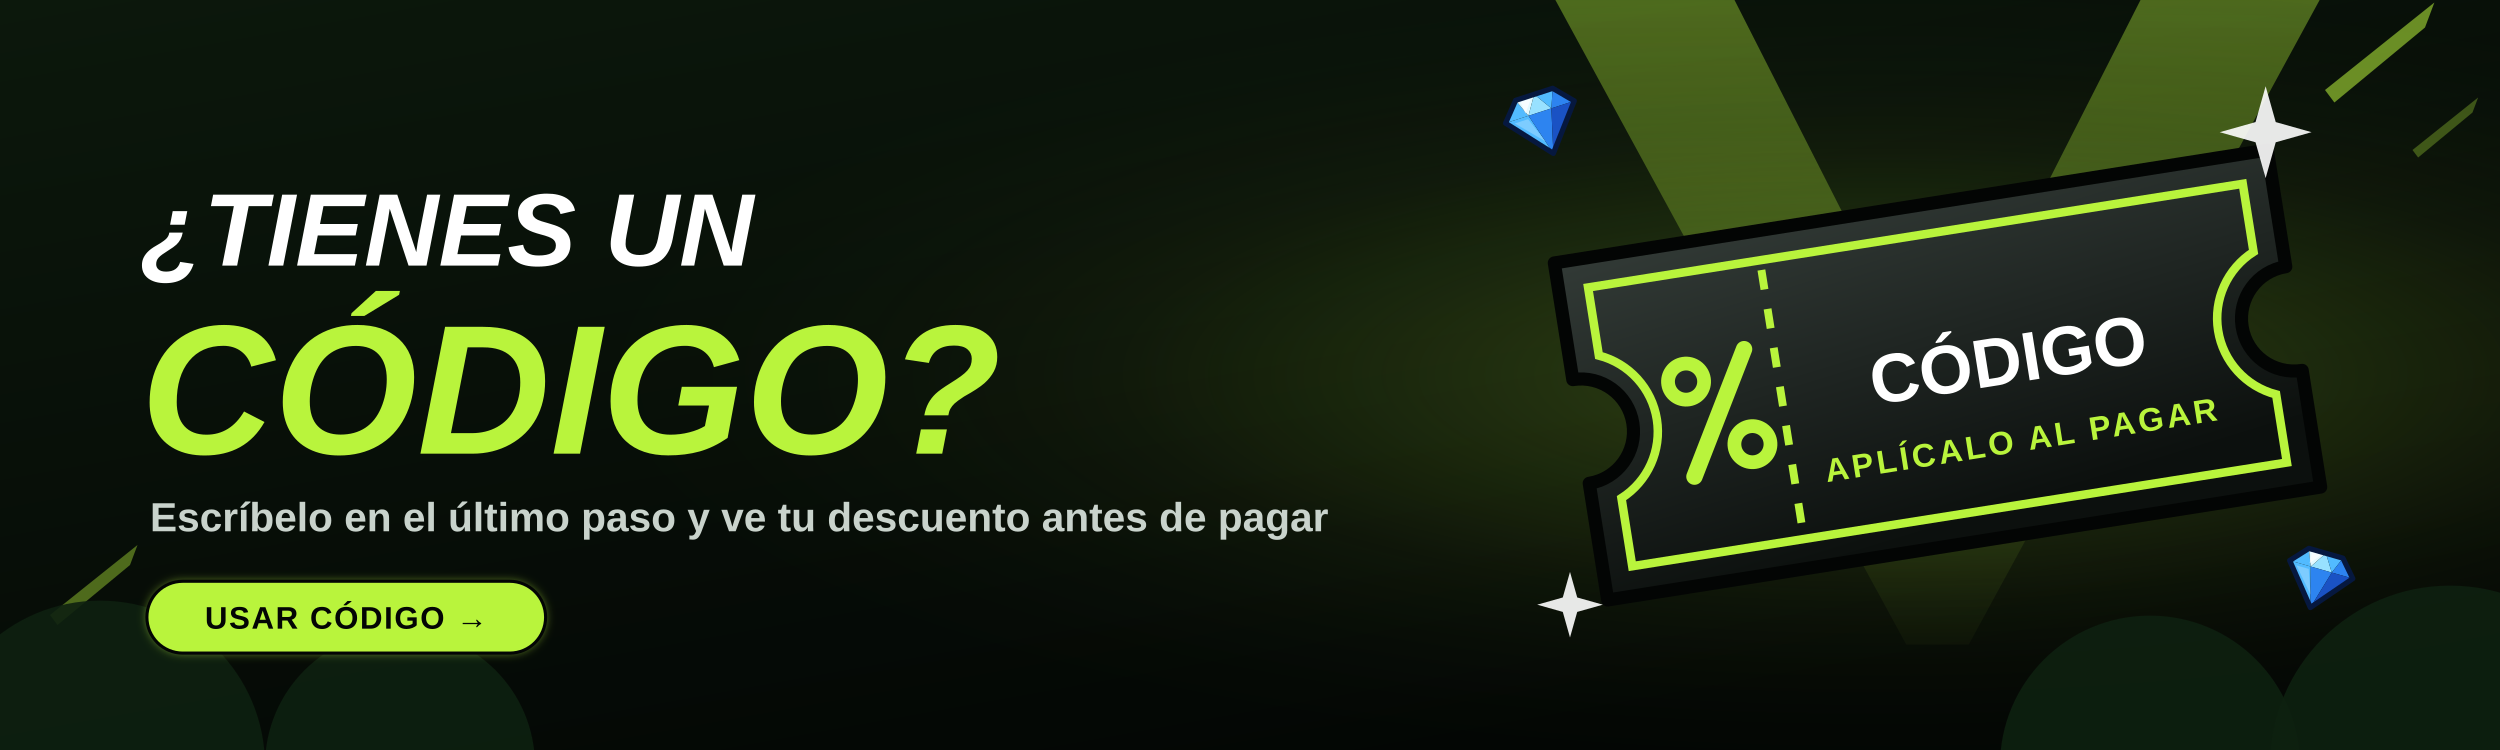
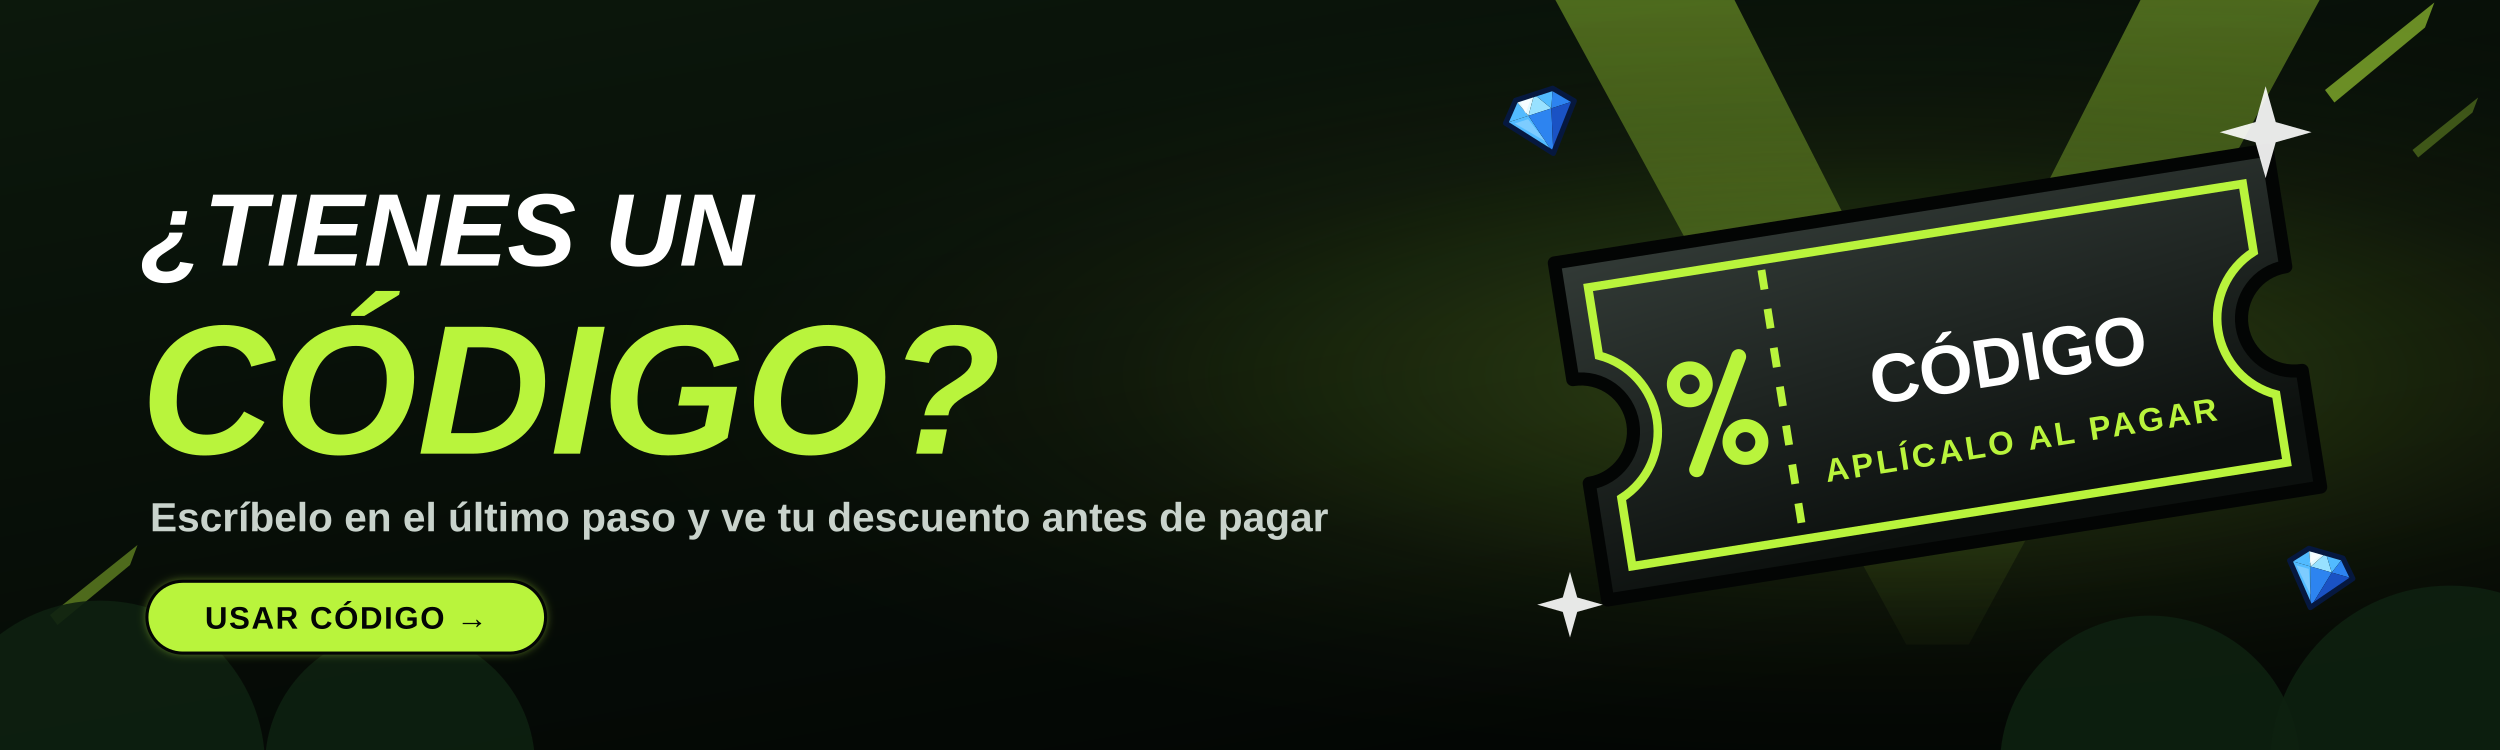
<svg xmlns="http://www.w3.org/2000/svg" viewBox="0 0 1600 480" width="1600" height="480">
  <defs>
    <linearGradient id="bg" x1="0" y1="0" x2="0.6" y2="1">
      <stop offset="0" stop-color="#0c180c" />
      <stop offset="1" stop-color="#030604" />
    </linearGradient>
    <linearGradient id="v" x1="0" y1="0" x2="0" y2="1">
      <stop offset="0" stop-color="#b9f43c" stop-opacity=".4" />
      <stop offset="1" stop-color="#b9f43c" stop-opacity=".03" />
    </linearGradient>
    <radialGradient id="glow" cx="0.75" cy="0.5" r="0.55">
      <stop offset="0" stop-color="#b9f43c" stop-opacity=".24" />
      <stop offset=".55" stop-color="#b9f43c" stop-opacity=".05" />
      <stop offset="1" stop-color="#000" stop-opacity="0" />
    </radialGradient>
    <radialGradient id="gemglow">
      <stop offset="0" stop-color="#4fc3ff" stop-opacity=".5" />
      <stop offset="1" stop-color="#4fc3ff" stop-opacity="0" />
    </radialGradient>
    <linearGradient id="dark" x1="0" y1="0" x2="0.3" y2="1">
      <stop offset="0" stop-color="#323a36" />
      <stop offset="1" stop-color="#0c100e" />
    </linearGradient>
    <linearGradient id="lid" x1="0" y1="0" x2="0" y2="1">
      <stop offset="0" stop-color="#47524c" />
      <stop offset="1" stop-color="#1b221e" />
    </linearGradient>
    <filter id="soft" x="-50%" y="-50%" width="200%" height="200%">
      <feGaussianBlur stdDeviation="3" />
    </filter>
    <path id="spark" d="M0 -10L2.2 -2.2L10 0L2.2 2.2L0 10L-2.2 2.2L-10 0L-2.2 -2.2Z" fill="#fff" />
  </defs>
  <rect width="1600" height="480" fill="url(#bg)" />
  <path d="M990 -10H1105L1240 255.75L1375 -10H1490L1260 412.5H1220Z" fill="url(#v)" />
  <rect width="1600" height="480" fill="url(#glow)" />
  <path d="M1488 57.6L1558 1.6L1552 17.6L1494 65.6Z" fill="#b9f43c" opacity="0.55" />
  <path d="M1544 96L1586 62.4L1582.4 72L1547.6 100.8Z" fill="#b9f43c" opacity="0.3" />
  <path d="M32 393.6L88 348.8L83.2 361.6L36.8 400Z" fill="#b9f43c" opacity="0.4" />
  <circle cx="64" cy="490" r="105.6" fill="#0d200f" opacity=".9" />
  <circle cx="256" cy="490" r="86.4" fill="#0d200f" opacity=".9" />
  <circle cx="1376" cy="490" r="96" fill="#0d200f" opacity=".9" />
  <circle cx="1568" cy="490" r="115.2" fill="#0d200f" opacity=".9" />
  <g transform="translate(1240 240) scale(2.1)">
    <g transform="rotate(-9)">
      <path d="M-110 -52H110V-16A16 16 0 0 0 110 16V52H-110V16A16 16 0 0 0 -110 -16Z" fill="url(#dark)" stroke="#030504" stroke-width="4" stroke-linejoin="round" />
      <path d="M-101 -43H101V-22A24 24 0 0 0 101 22V43H-101V22A24 24 0 0 0 -101 -22Z" fill="none" stroke="#b9f43c" stroke-width="2.6" />
      <path d="M-48 -40V40" stroke="#b9f43c" stroke-width="2.4" stroke-dasharray="6 6" />
      <g fill="none" stroke="#b9f43c" stroke-linecap="round">
-         <circle cx="-76" cy="-10" r="5.5" stroke-width="4.2" />
-         <circle cx="-59" cy="12" r="5.5" stroke-width="4.2" />
-         <path d="M-57 -17L-78 19" stroke-width="5" />
+         <circle cx="-75" cy="-9" r="5" stroke-width="4" />
+         <circle cx="-61" cy="11" r="5" stroke-width="4" />
+         <path d="M-59 -15L-77 17" stroke-width="4.6" />
      </g>
      <text x="22" y="6" font-family="Arial Black, Arial, Helvetica, sans-serif" font-weight="900" font-size="21" fill="#fff" text-anchor="middle">CÓDIGO</text>
      <text x="22" y="27" font-family="Arial, Helvetica, sans-serif" font-weight="700" font-size="10" fill="#b9f43c" text-anchor="middle" letter-spacing="1">APLÍCALO AL PAGAR</text>
    </g>
    <g transform="rotate(-18 -120 -76.54)" stroke-linejoin="round">
      <path d="M-125.94 -86L-131 -80.324L-123.667 -80.324Z" fill="#52bbff" />
      <path d="M-125.94 -86L-120 -86L-123.667 -80.324Z" fill="#e3f9ff" />
      <path d="M-120 -86L-123.667 -80.324L-116.333 -80.324Z" fill="#98e1ff" />
      <path d="M-120 -86L-114.06 -86L-116.333 -80.324Z" fill="#52bbff" />
      <path d="M-114.06 -86L-109 -80.324L-116.333 -80.324Z" fill="#2d84f0" />
      <path d="M-131 -80.324L-123.667 -80.324L-120 -67.08Z" fill="#52bbff" />
      <path d="M-123.667 -80.324L-116.333 -80.324L-120 -67.08Z" fill="#2d84f0" />
      <path d="M-116.333 -80.324L-109 -80.324L-120 -67.08Z" fill="#1a52c4" />
      <path d="M-124.62 -85.054L-121.32 -85.054L-124.327 -81.27Z" fill="#fff" opacity=".7" />
      <path d="M-128.36 -79.378L-124.107 -79.378L-121.1 -71.242Z" fill="#fff" opacity=".25" />
      <path d="M-125.94 -86H-114.06L-109 -80.324L-120 -67.08L-131 -80.324Z" fill="none" stroke="#06183f" stroke-width="1.6" />
    </g>
    <g transform="rotate(16 116 62.6)" stroke-linejoin="round">
      <path d="M110.6 54L106 59.16L112.667 59.16Z" fill="#52bbff" />
      <path d="M110.6 54L116 54L112.667 59.16Z" fill="#e3f9ff" />
      <path d="M116 54L112.667 59.16L119.333 59.16Z" fill="#98e1ff" />
      <path d="M116 54L121.4 54L119.333 59.16Z" fill="#52bbff" />
      <path d="M121.4 54L126 59.16L119.333 59.16Z" fill="#2d84f0" />
      <path d="M106 59.16L112.667 59.16L116 71.2Z" fill="#52bbff" />
      <path d="M112.667 59.16L119.333 59.16L116 71.2Z" fill="#2d84f0" />
      <path d="M119.333 59.16L126 59.16L116 71.2Z" fill="#1a52c4" />
      <path d="M111.8 54.86L114.8 54.86L112.067 58.3Z" fill="#fff" opacity=".7" />
      <path d="M108.4 60.02L112.267 60.02L115 67.416Z" fill="#fff" opacity=".25" />
      <path d="M110.6 54H121.4L126 59.16L116 71.2L106 59.16Z" fill="none" stroke="#06183f" stroke-width="1.6" />
    </g>
    <use href="#spark" transform="translate(100 -74) scale(1.4)" opacity=".9" />
    <use href="#spark" transform="translate(-112 70) scale(1)" opacity=".9" />
  </g>
  <text x="90" y="170" font-family="Arial Black, Arial, Helvetica, sans-serif" font-weight="900" font-style="italic" font-size="66" fill="#fff">¿TIENES UN</text>
  <text x="90" y="290.36" font-family="Arial Black, Arial, Helvetica, sans-serif" font-weight="900" font-style="italic" font-size="118" fill="#b9f43c">CÓDIGO?</text>
  <text x="96" y="340" font-family="Arial, Helvetica, sans-serif" font-weight="700" font-size="26" fill="#c9d3cc" text-anchor="start">Escríbelo en el último paso y ve tu descuento antes de pagar</text>
  <g transform="translate(94 372)">
    <rect width="255.2" height="46" rx="23" fill="#b9f43c" filter="url(#soft)" opacity=".55" />
    <rect width="255.2" height="46" rx="23" fill="#b9f43c" stroke="#030504" stroke-width="2" />
    <text x="127.6" y="30.36" font-family="Arial Black, Arial, Helvetica, sans-serif" font-weight="900" font-size="20" fill="#030504" text-anchor="middle" letter-spacing="1">USAR CÓDIGO  →</text>
  </g>
</svg>
